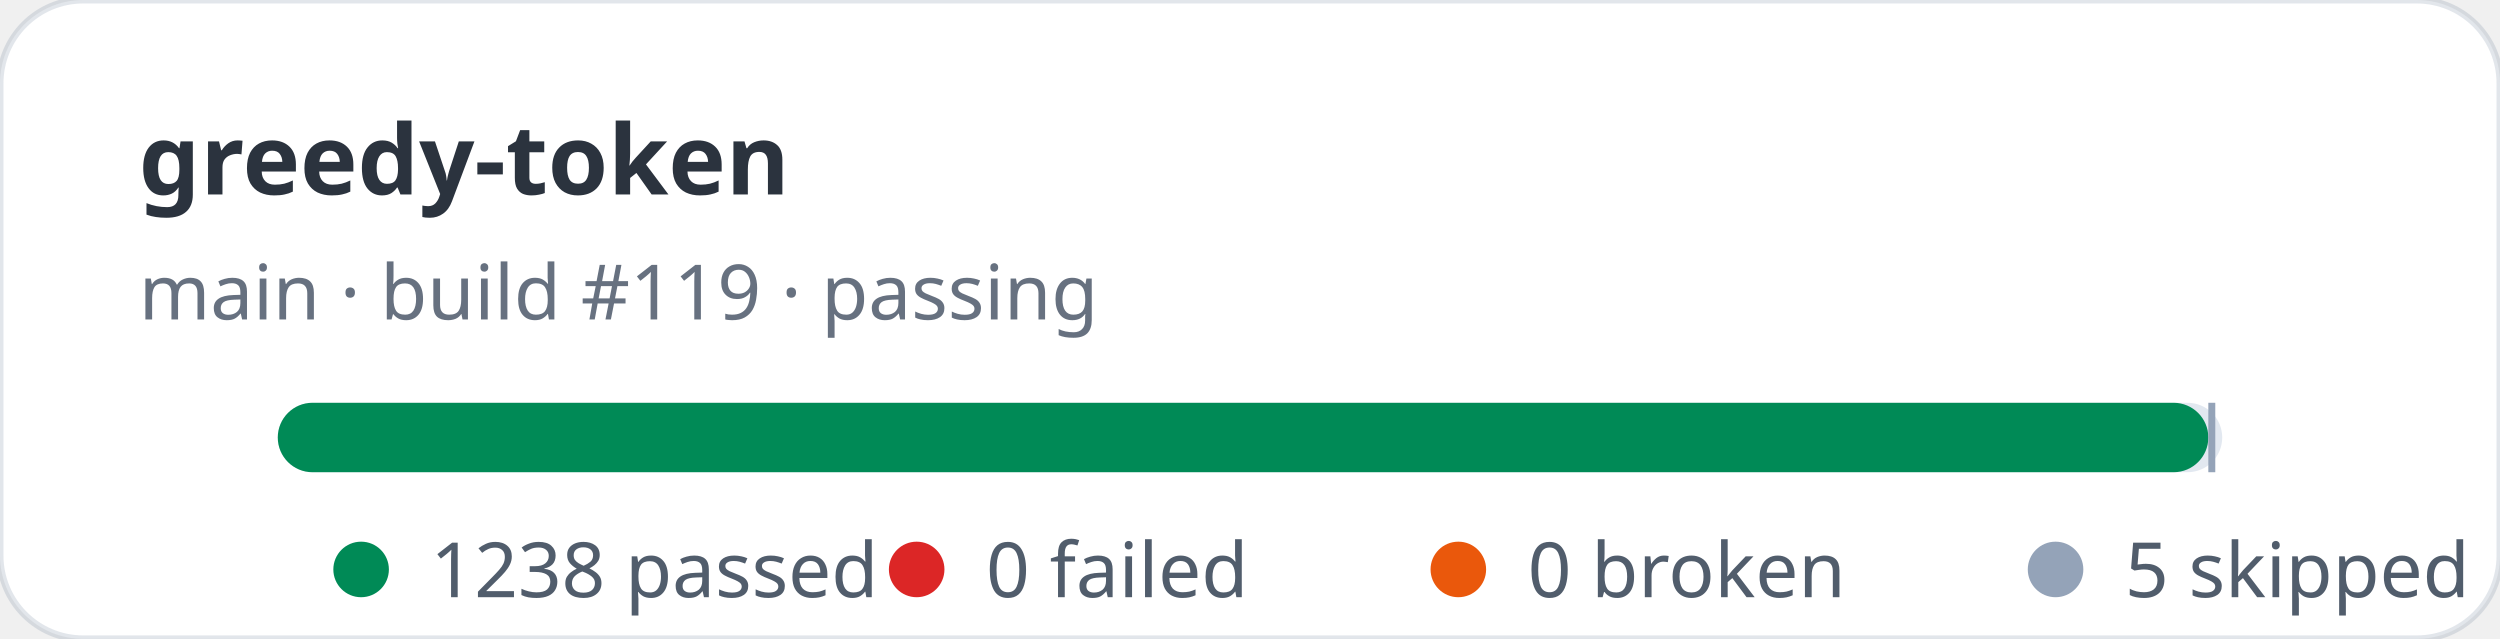
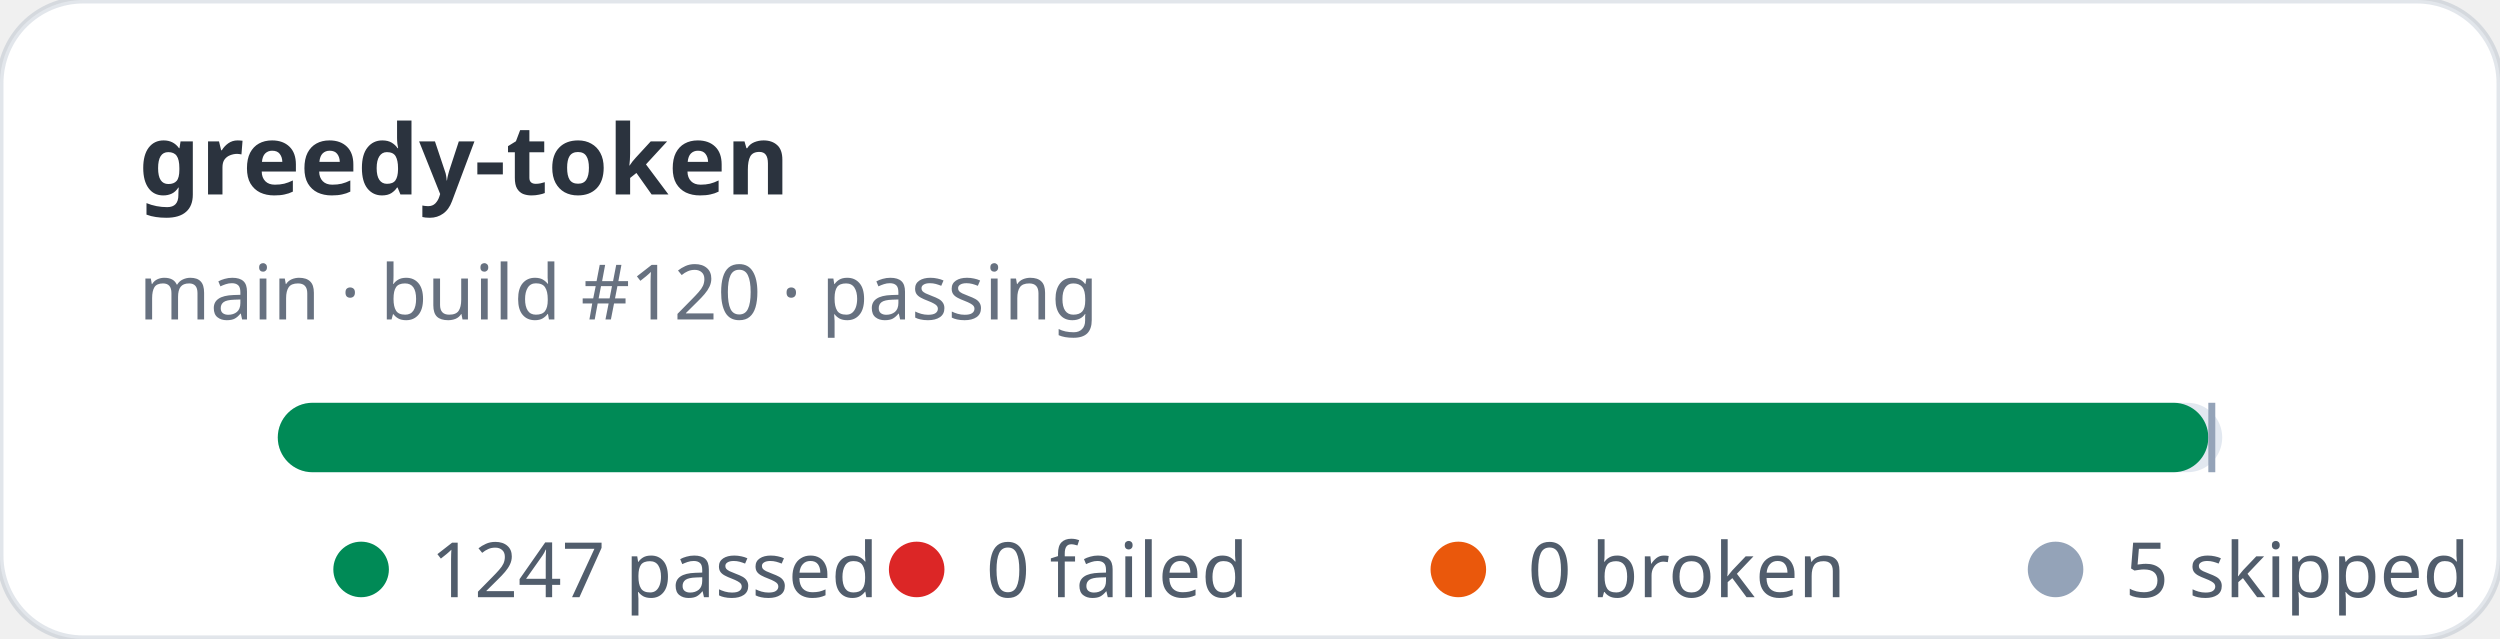
- <svg xmlns="http://www.w3.org/2000/svg" width="360" height="92" viewBox="0 0 360 92" role="img" aria-label="greedy-token stats: 1238 passed, 0 failed">
+ <svg xmlns="http://www.w3.org/2000/svg" width="360" height="92" viewBox="0 0 360 92" role="img" aria-label="greedy-token stats: 1247 passed, 0 failed">
  <rect width="360" height="92" rx="12" fill="#ffffff" stroke="rgba(11,48,86,0.12)" />
  <text x="20" y="28" fill="rgba(1,10,24,0.83)" font-family="ui-sans-serif,system-ui,sans-serif" font-size="14" font-weight="700">greedy-token</text>
-   <text x="20" y="46" fill="rgba(2,19,44,0.6)" font-family="ui-sans-serif,system-ui,sans-serif" font-size="11">main · build #119 · passing</text>
+   <text x="20" y="46" fill="rgba(2,19,44,0.6)" font-family="ui-sans-serif,system-ui,sans-serif" font-size="11">main · build #120 · passing</text>
  <rect x="40" y="58" width="280" height="10" rx="5" fill="#e2e8f0" />
  <rect x="40" y="58" width="278" height="10" rx="5" fill="#008a56" />
  <rect x="318" y="58" width="1" height="10" fill="#94a3b8" />
  <g font-family="ui-sans-serif,system-ui,sans-serif" font-size="11" fill="rgba(1,18,40,0.68)">
    <circle cx="52" cy="82" r="4" fill="#008a56" />
-     <text x="62" y="86">1238 passed</text>
+     <text x="62" y="86">1247 passed</text>
    <circle cx="132" cy="82" r="4" fill="#dc2626" />
    <text x="142" y="86">0 failed</text>
    <circle cx="210" cy="82" r="4" fill="#ea580c" />
    <text x="220" y="86">0 broken</text>
    <circle cx="296" cy="82" r="4" fill="#94a3b8" />
    <text x="306" y="86">5 skipped</text>
  </g>
</svg>
